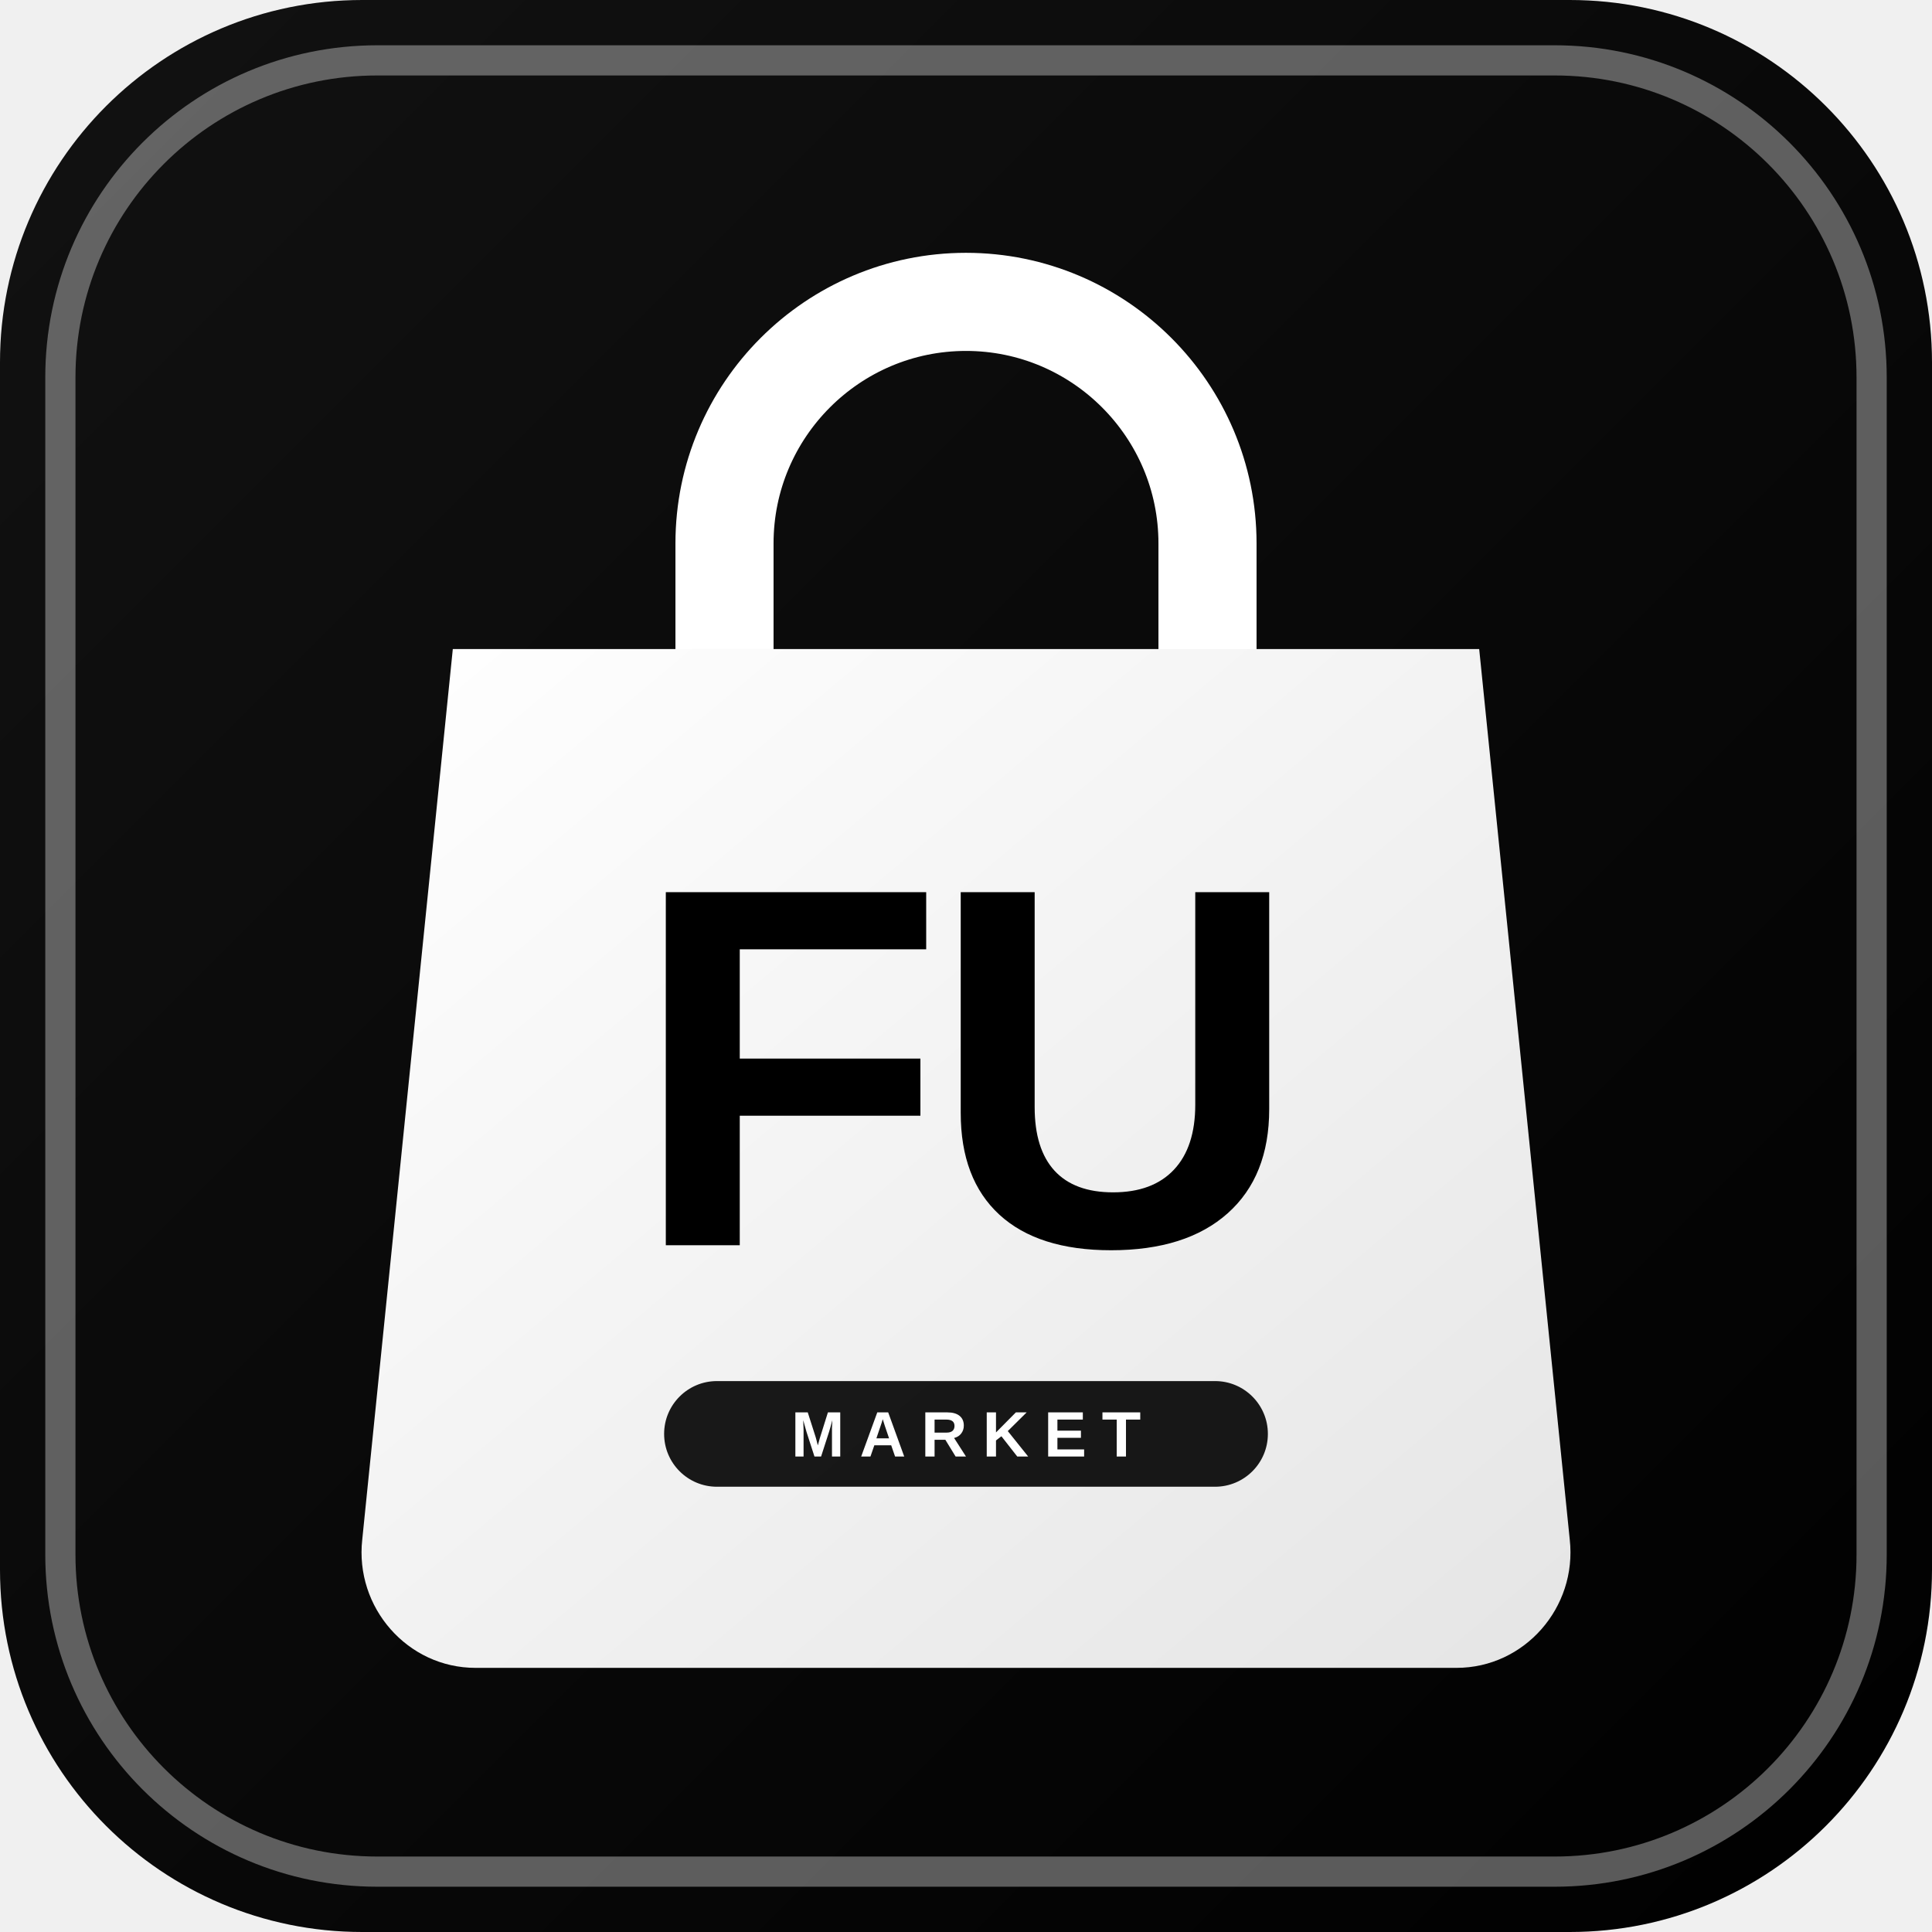
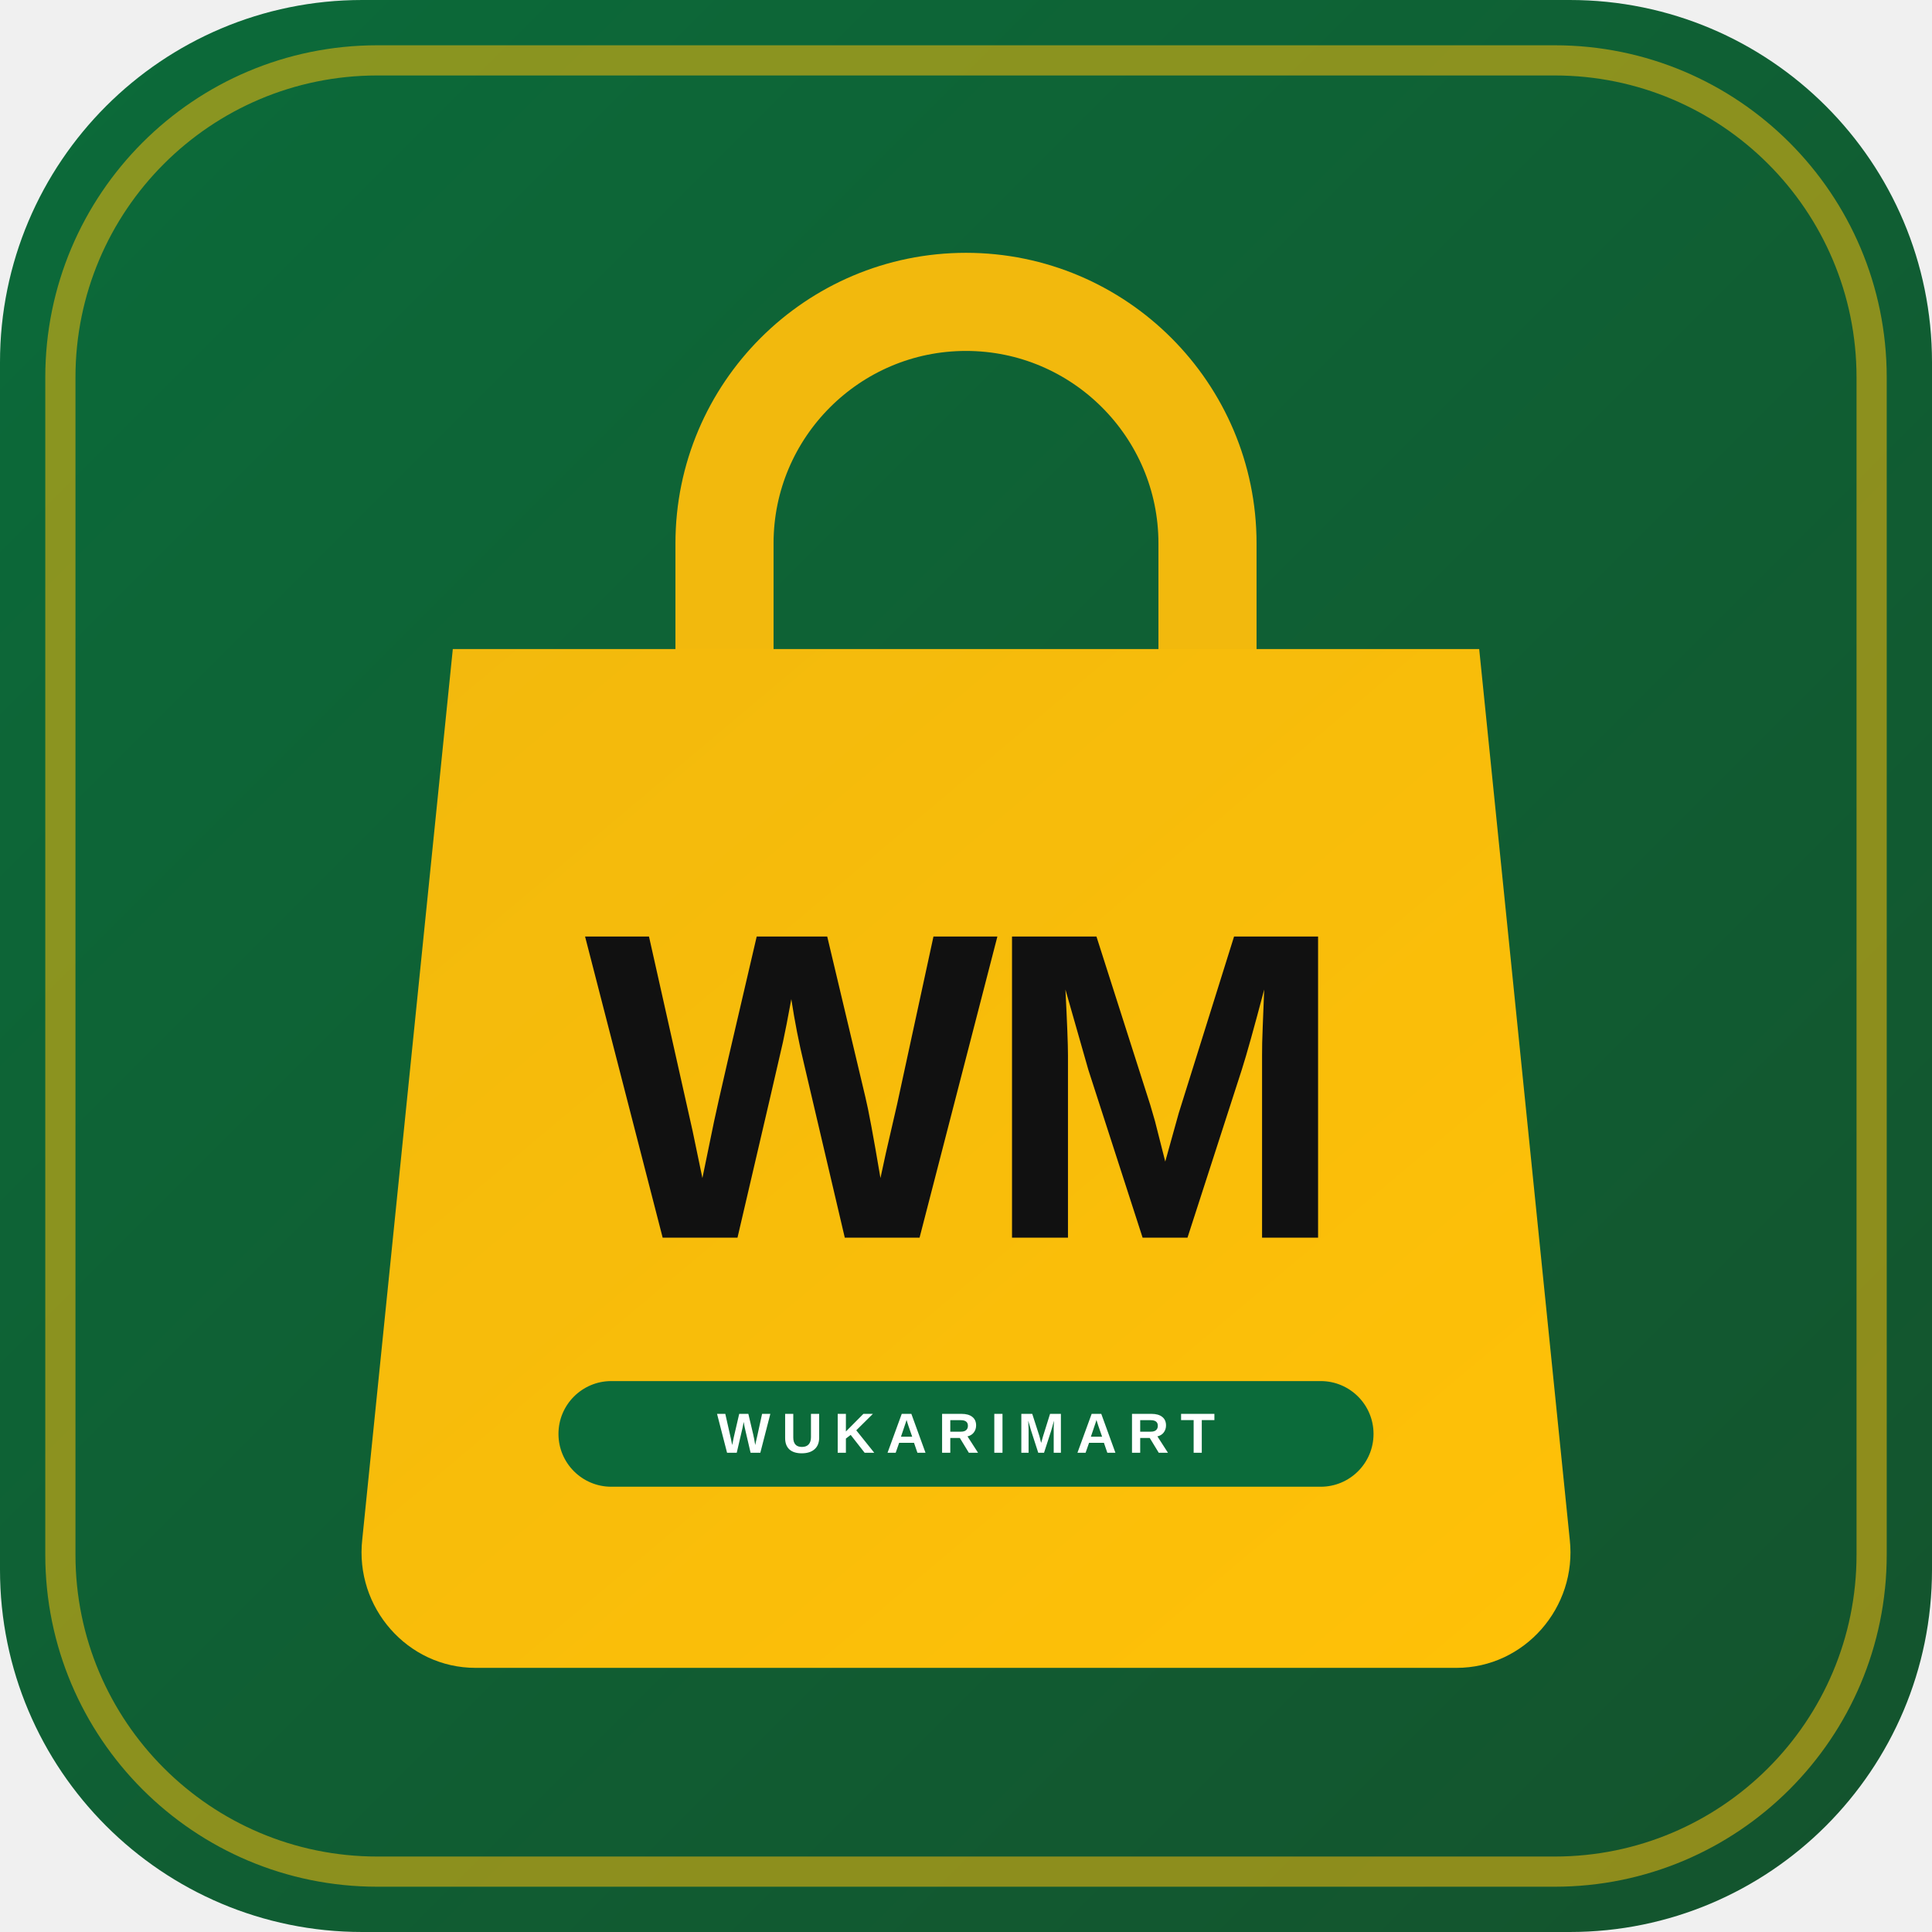
<svg xmlns="http://www.w3.org/2000/svg" viewBox="0 0 512 512">
  <defs>
    <linearGradient id="bgGrad" x1="0%" y1="0%" x2="100%" y2="100%">
-       <stop offset="0%" stop-color="#121212" />
-       <stop offset="100%" stop-color="#000000" />
+       <stop offset="0%" stop-color="#0B6B3A" />
+       <stop offset="100%" stop-color="#14532D" />
    </linearGradient>
-     <linearGradient id="whiteGrad" x1="0%" y1="0%" x2="100%" y2="100%">
-       <stop offset="0%" stop-color="#FFFFFF" />
-       <stop offset="100%" stop-color="#E5E5E5" />
+     <linearGradient id="goldGrad" x1="0%" y1="0%" x2="100%" y2="100%">
+       <stop offset="0%" stop-color="#F2B90D" />
+       <stop offset="100%" stop-color="#FFC107" />
    </linearGradient>
  </defs>
  <rect width="512" height="512" rx="96" fill="url(#bgGrad)" />
-   <rect x="16" y="16" width="480" height="480" rx="84" fill="none" stroke="#FFFFFF" stroke-width="8" stroke-opacity="0.35" />
-   <path d="M192 172 v-28 c0 -35.3 28.7 -64 64 -64 s64 28.7 64 64 v28" fill="none" stroke="#FFFFFF" stroke-width="26" stroke-linecap="round" />
-   <path d="M120 172 h272 l24 236 c2 18 -12 34 -30 34 H126 c-18 0 -32 -16 -30 -34 z" fill="url(#whiteGrad)" />
-   <text x="256" y="330" text-anchor="middle" font-family="Arial, Helvetica, sans-serif" font-weight="900" font-size="136" letter-spacing="-4" fill="#000000">FU</text>
-   <rect x="176" y="366" width="160" height="28" rx="14" fill="#000000" fill-opacity="0.9" />
-   <text x="256" y="386" text-anchor="middle" font-family="Arial, Helvetica, sans-serif" font-weight="800" font-size="17" letter-spacing="4" fill="#FFFFFF">MARKET</text>
+   <rect x="16" y="16" width="480" height="480" rx="84" fill="none" stroke="#F2B90D" stroke-width="8" stroke-opacity="0.55" />
+   <path d="M192 172 v-28 c0 -35.3 28.7 -64 64 -64 s64 28.7 64 64 v28" fill="none" stroke="#F2B90D" stroke-width="26" stroke-linecap="round" />
+   <path d="M120 172 h272 l24 236 c2 18 -12 34 -30 34 H126 c-18 0 -32 -16 -30 -34 z" fill="url(#goldGrad)" />
+   <text x="256" y="328" text-anchor="middle" font-family="Arial, Helvetica, sans-serif" font-weight="900" font-size="116" letter-spacing="-4" fill="#111111">WM</text>
+   <rect x="148" y="366" width="216" height="28" rx="14" fill="#0B6B3A" />
+   <text x="256" y="385" text-anchor="middle" font-family="Arial, Helvetica, sans-serif" font-weight="800" font-size="15" letter-spacing="3" fill="#FFFFFF">WUKARIMART</text>
</svg>
